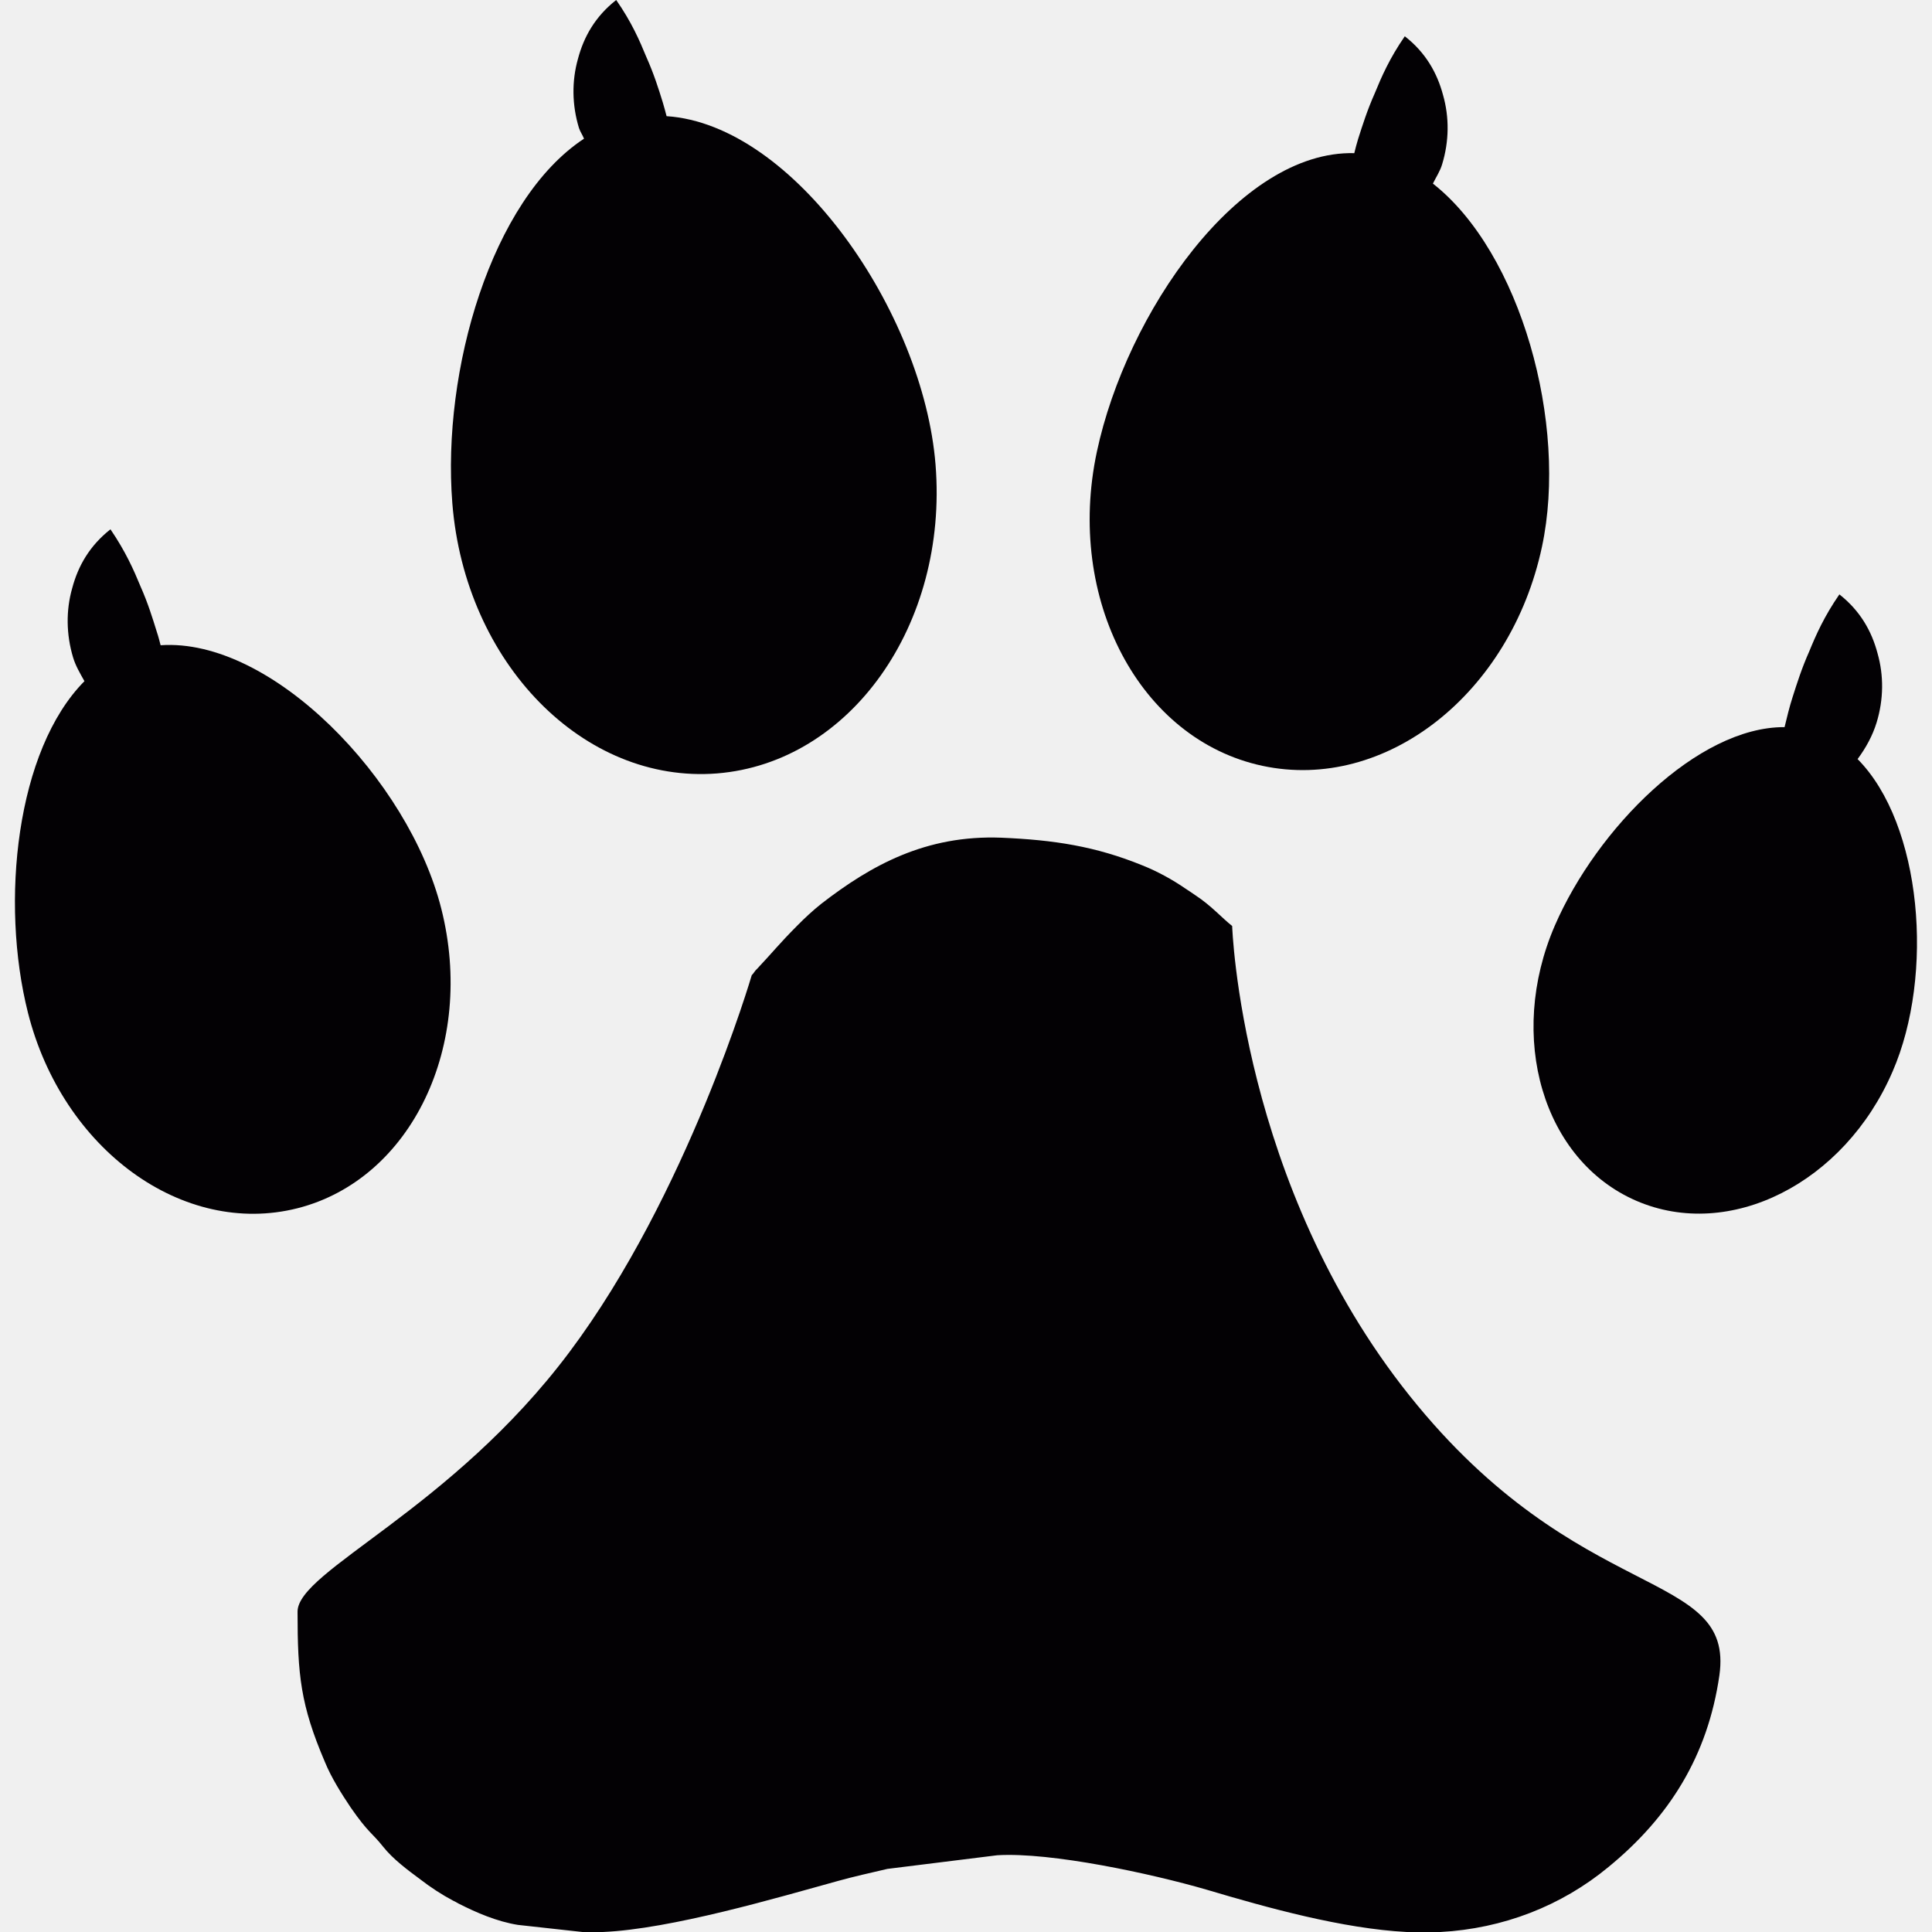
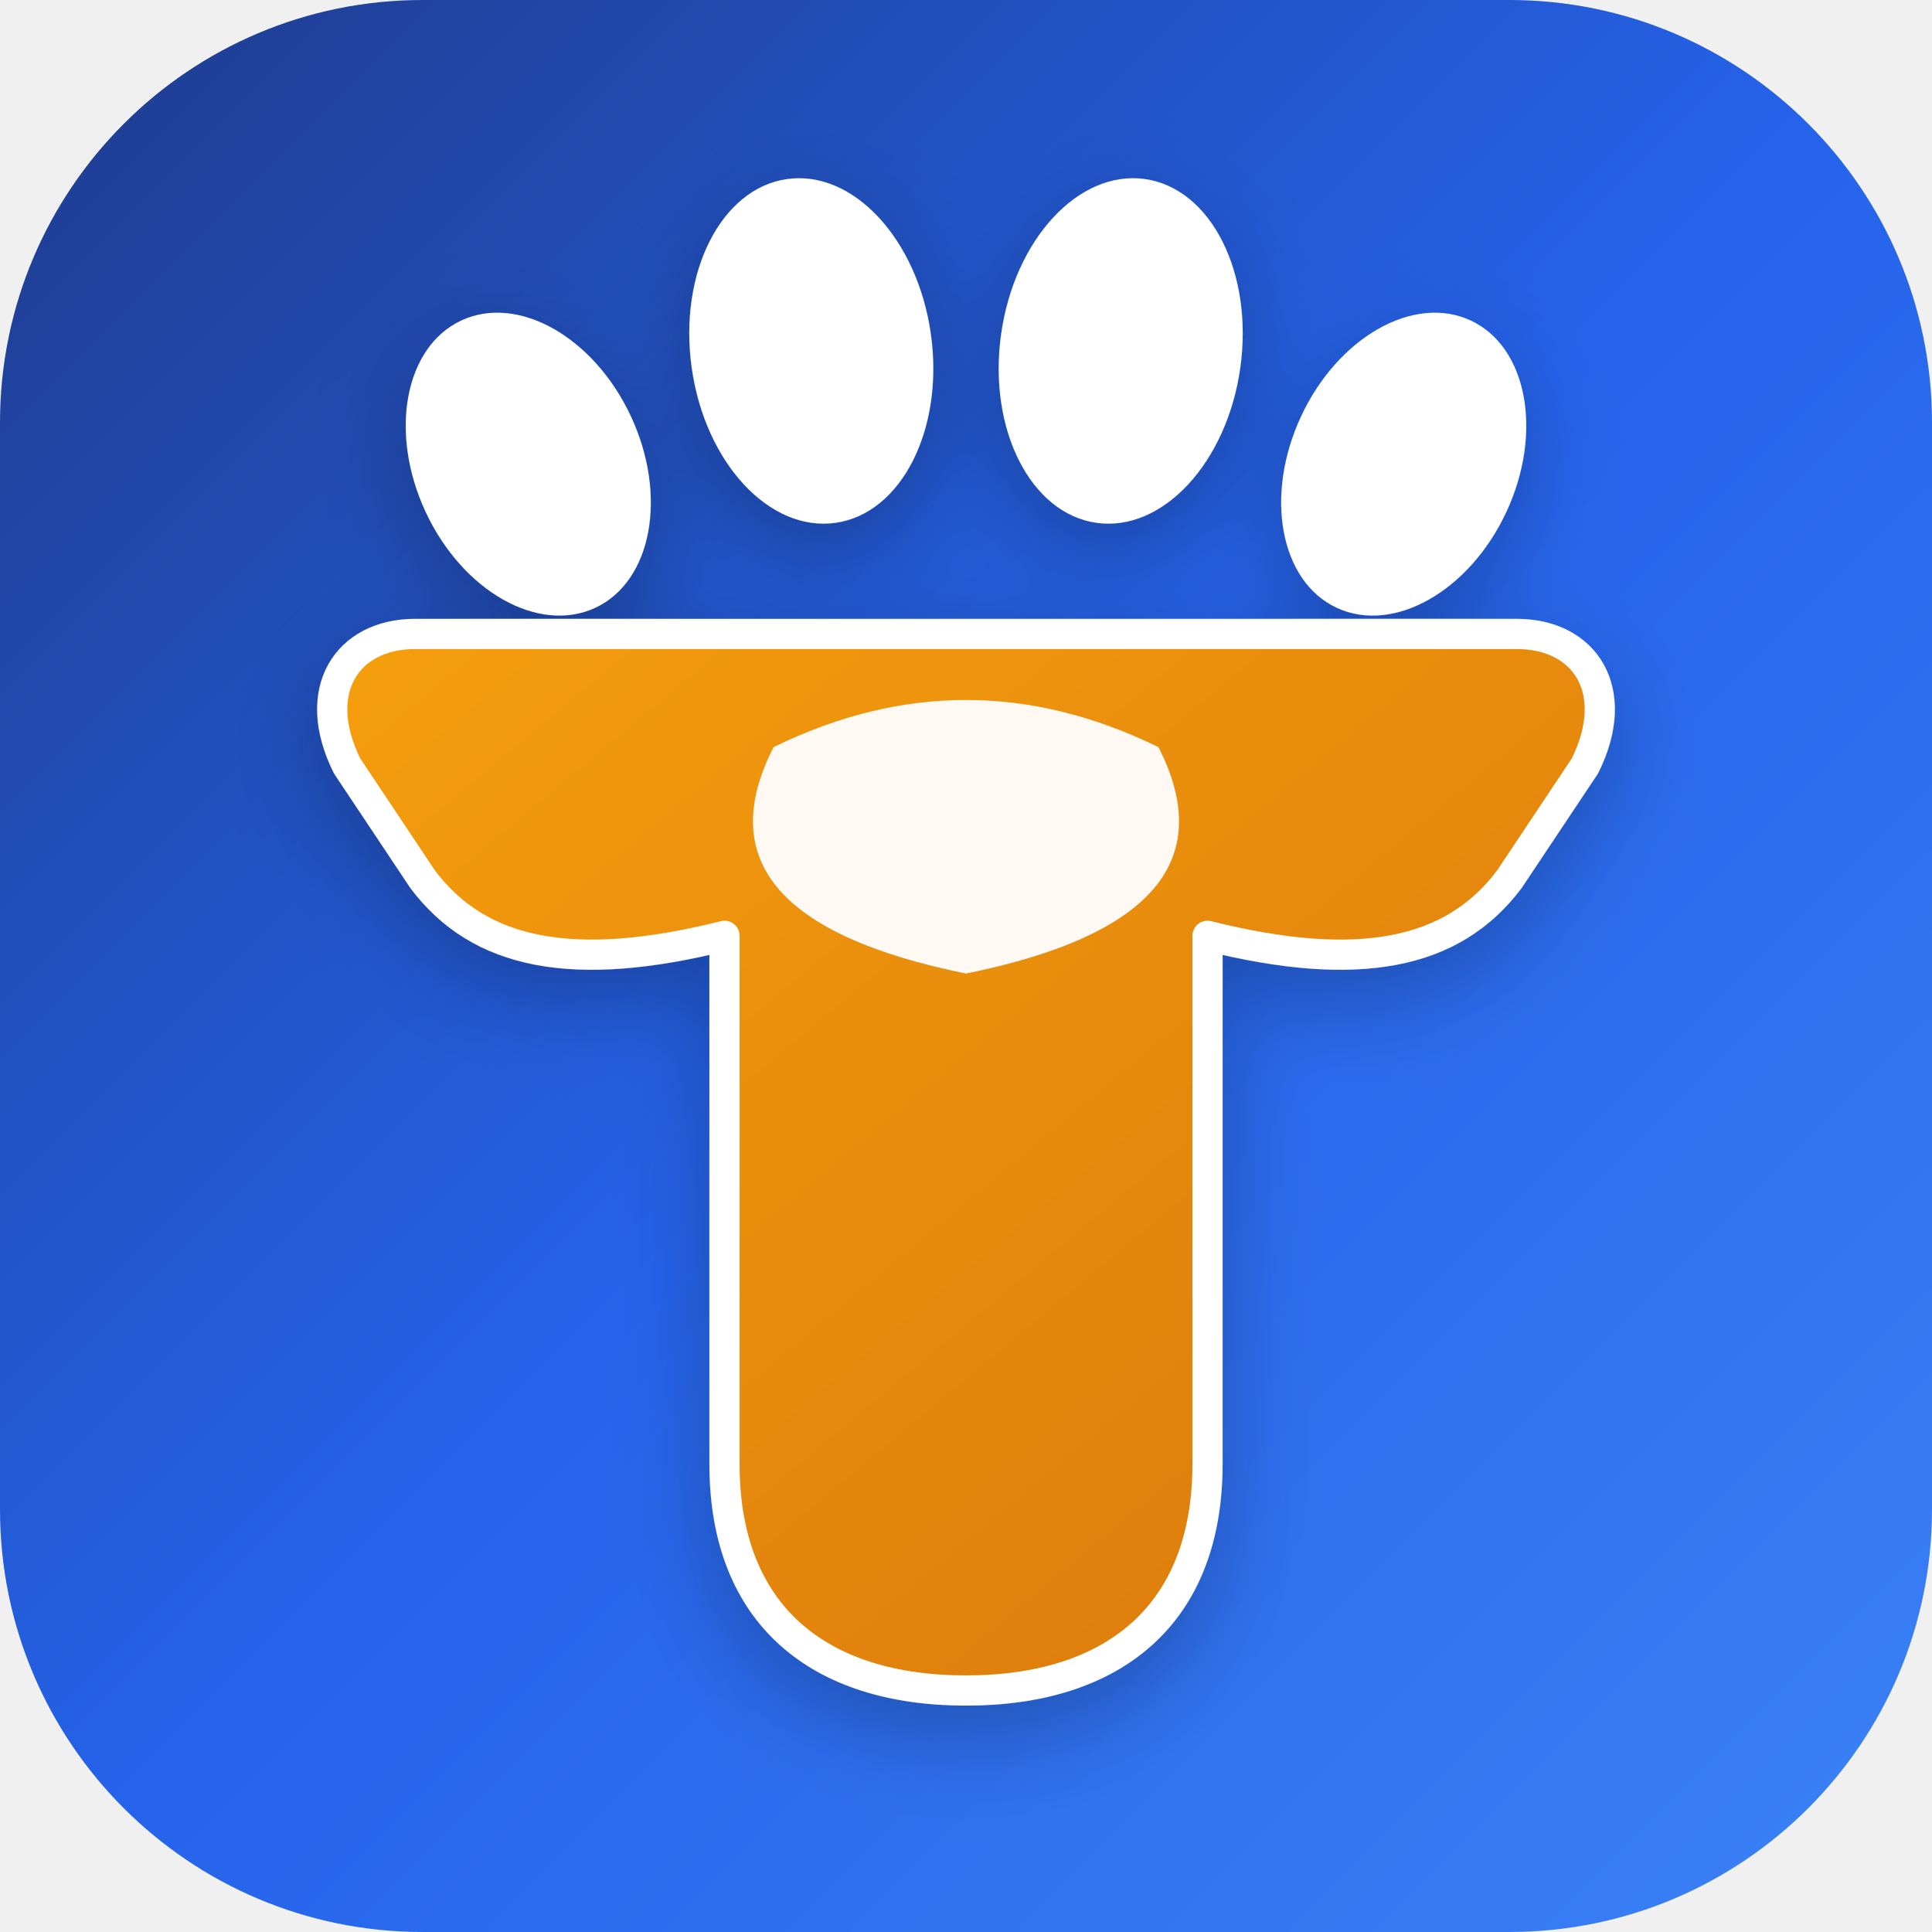
- <svg xmlns="http://www.w3.org/2000/svg" height="800px" width="800px" version="1.1" id="Capa_1" viewBox="0 0 16.564 16.564" xml:space="preserve">
-   <g>
-     <g>
-       <path style="fill:#030104;" d="M12.085,11.966c-1.45-1.816-1.521-4.027-1.521-4.027c-0.092-0.073-0.18-0.175-0.316-0.264    c-0.032-0.021-0.054-0.038-0.085-0.057C10.053,7.542,9.922,7.47,9.796,7.42C9.392,7.255,9.034,7.201,8.585,7.182    C7.936,7.157,7.466,7.42,7.042,7.748C6.97,7.805,6.899,7.871,6.833,7.938c-0.153,0.154-0.21,0.228-0.34,0.366    C6.467,8.328,6.467,8.339,6.445,8.361c0,0-0.549,1.878-1.563,3.231c-1.013,1.353-2.331,1.874-2.331,2.226    c0,0.544,0.026,0.8,0.234,1.287c0.056,0.137,0.143,0.274,0.222,0.392c0.152,0.219,0.183,0.216,0.278,0.336    c0.082,0.104,0.209,0.199,0.32,0.281c0.085,0.066,0.183,0.13,0.279,0.181c0.014,0.006,0.03,0.015,0.045,0.024    c0.155,0.079,0.331,0.155,0.511,0.184l0.554,0.061h0.174c0.585-0.025,1.496-0.294,2.014-0.437c0.136-0.038,0.281-0.07,0.426-0.104    l0.942-0.117c0.462-0.028,1.322,0.158,1.791,0.294c0.531,0.158,1.169,0.335,1.72,0.364h0.288c0.537-0.029,1.037-0.223,1.441-0.557    c0.522-0.428,0.851-0.952,0.951-1.642C14.874,13.436,13.535,13.782,12.085,11.966z" />
-       <path style="fill:#030104;" d="M15.926,6.508c0.072-0.097,0.129-0.202,0.163-0.313c0.061-0.199,0.062-0.405,0.008-0.594    c-0.05-0.189-0.148-0.364-0.327-0.505c-0.13,0.188-0.2,0.346-0.259,0.49c-0.064,0.144-0.104,0.271-0.142,0.39    c-0.028,0.087-0.048,0.171-0.069,0.258c-0.745-0.004-1.609,0.87-1.969,1.7c-0.415,0.958-0.102,2.015,0.698,2.361    s1.784-0.15,2.197-1.108C16.586,8.359,16.479,7.066,15.926,6.508z" />
-       <path style="fill:#030104;" d="M10.824,6.566c1.054,0.225,2.127-0.616,2.396-1.878c0.225-1.053-0.182-2.523-0.935-3.114    c0.027-0.055,0.062-0.107,0.079-0.165c0.061-0.199,0.062-0.405,0.008-0.594c-0.05-0.188-0.148-0.364-0.328-0.504    c-0.13,0.188-0.199,0.346-0.258,0.49c-0.064,0.144-0.104,0.271-0.142,0.39c-0.013,0.042-0.023,0.082-0.033,0.122    c-0.99-0.024-1.954,1.373-2.207,2.56C9.135,5.135,9.77,6.341,10.824,6.566z" />
-       <path style="fill:#030104;" d="M6.147,6.631C7.291,6.539,8.13,5.355,8.021,3.985C7.917,2.679,6.81,1.068,5.715,0.996    C5.705,0.958,5.695,0.92,5.683,0.88C5.646,0.76,5.606,0.633,5.542,0.49C5.483,0.346,5.414,0.188,5.283,0    c-0.18,0.141-0.278,0.316-0.328,0.505C4.902,0.693,4.903,0.899,4.964,1.098c0.01,0.031,0.031,0.06,0.043,0.091    c-0.796,0.524-1.219,1.99-1.129,3.125C3.987,5.685,5.003,6.721,6.147,6.631z" />
-       <path style="fill:#030104;" d="M3.783,7.789C3.504,6.685,2.33,5.466,1.377,5.532c-0.01-0.038-0.019-0.075-0.032-0.113    C1.308,5.3,1.269,5.172,1.205,5.028c-0.059-0.143-0.129-0.301-0.258-0.49C0.767,4.68,0.669,4.854,0.619,5.043    C0.565,5.232,0.567,5.439,0.627,5.638c0.021,0.07,0.06,0.136,0.097,0.202C0.139,6.43,0,7.733,0.24,8.684    c0.297,1.173,1.33,1.923,2.31,1.675C3.527,10.111,4.08,8.96,3.783,7.789z" />
-     </g>
+ <svg xmlns="http://www.w3.org/2000/svg" viewBox="0 0 512 512" width="512" height="512">
+   <defs>
+     <linearGradient id="tribunaGrad" x1="0%" y1="0%" x2="100%" y2="100%">
+       <stop offset="0%" stop-color="#1e3a8a" />
+       <stop offset="50%" stop-color="#2563eb" />
+       <stop offset="100%" stop-color="#3b82f6" />
+     </linearGradient>
+     <linearGradient id="goldGrad" x1="0%" y1="0%" x2="100%" y2="100%">
+       <stop offset="0%" stop-color="#f59e0b" />
+       <stop offset="100%" stop-color="#d97706" />
+     </linearGradient>
+     <filter id="shadow" x="-10%" y="-10%" width="120%" height="120%">
+       <feDropShadow dx="0" dy="8" stdDeviation="12" flood-color="#000000" flood-opacity="0.25" />
+     </filter>
+   </defs>
+   <rect width="512" height="512" rx="112" fill="url(#tribunaGrad)" />
+   <g transform="translate(0, 8)" filter="url(#shadow)">
+     <ellipse cx="140" cy="115" rx="30" ry="42" fill="#ffffff" transform="rotate(-25 140 115)" />
+     <ellipse cx="215" cy="85" rx="32" ry="46" fill="#ffffff" transform="rotate(-8 215 85)" />
+     <ellipse cx="297" cy="85" rx="32" ry="46" fill="#ffffff" transform="rotate(8 297 85)" />
+     <ellipse cx="372" cy="115" rx="30" ry="42" fill="#ffffff" transform="rotate(25 372 115)" />
+     <path d="M 110 160 L 402 160 C 420 160, 430 175, 420 195 L 400 225 C 385 245, 360 250, 320 240 L 320 380 C 320 420, 295 440, 256 440 C 217 440, 192 420, 192 380 L 192 240 C 152 250, 127 245, 112 225 L 92 195 C 82 175, 92 160, 110 160 Z" fill="url(#goldGrad)" stroke="#ffffff" stroke-width="8" stroke-linejoin="round" />
+     <path d="M 205 190 Q 256 165 307 190 Q 330 235 256 250 Q 182 235 205 190 Z" fill="#ffffff" opacity="0.95" />
  </g>
</svg>
